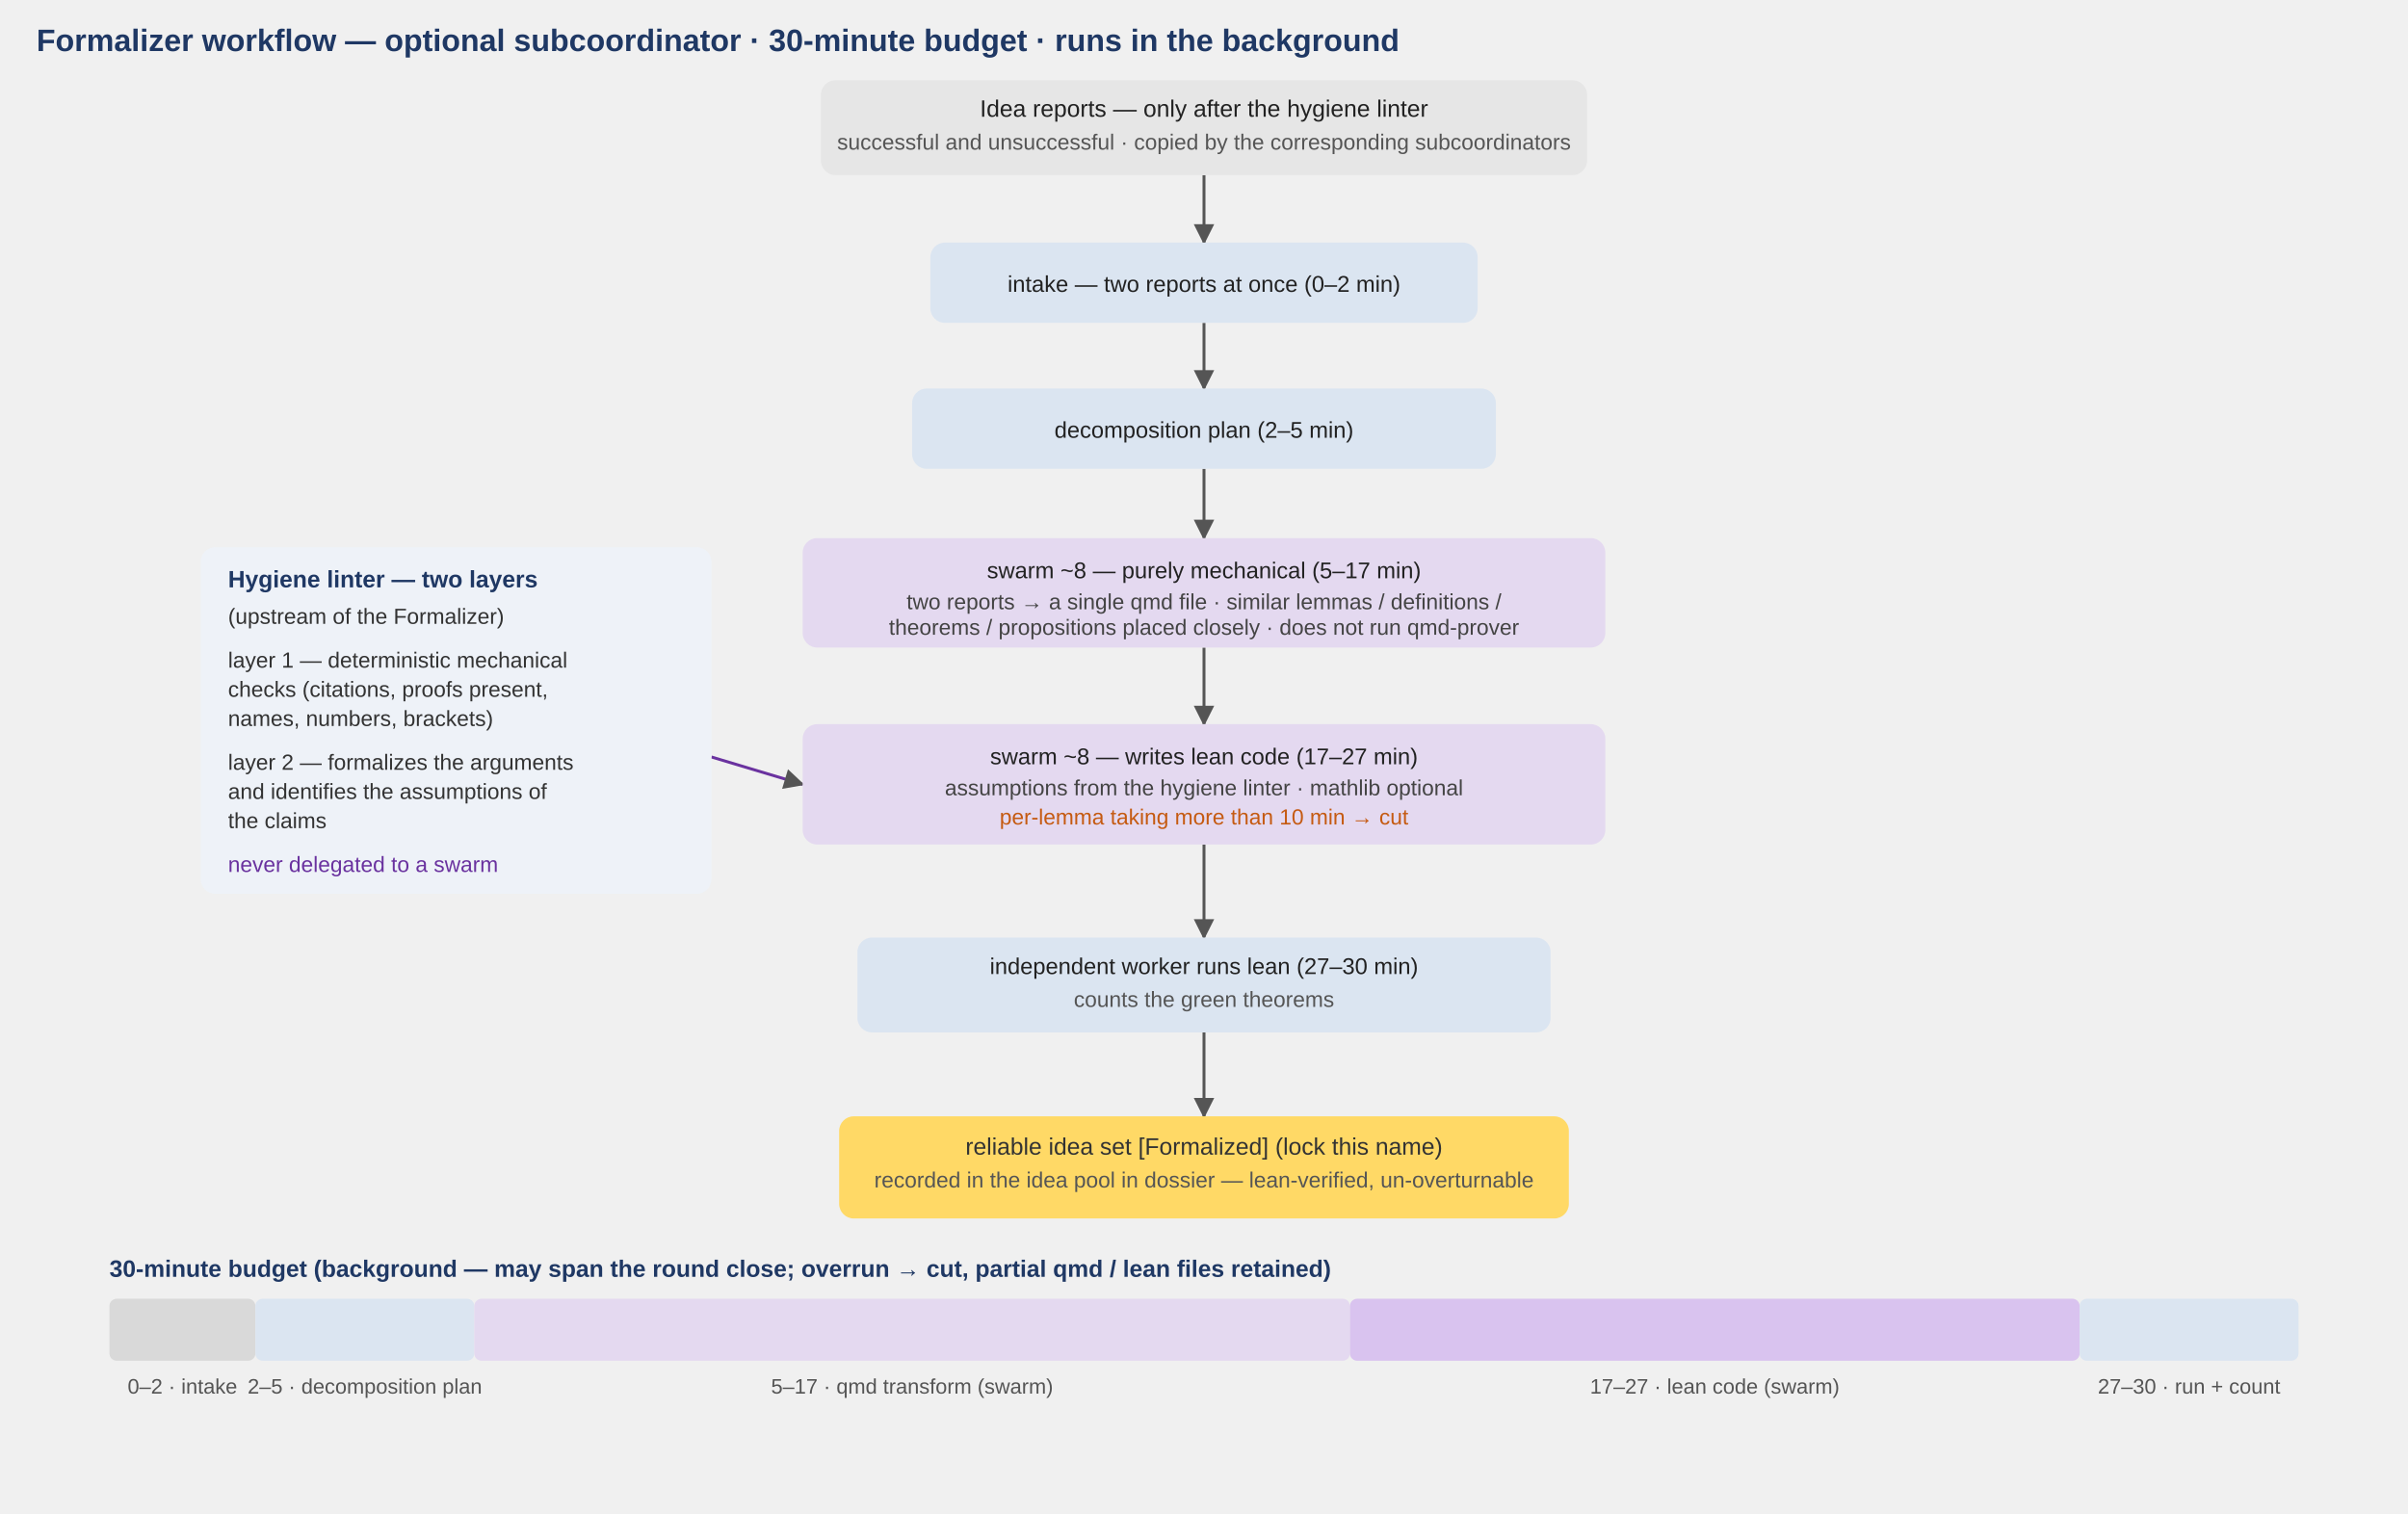
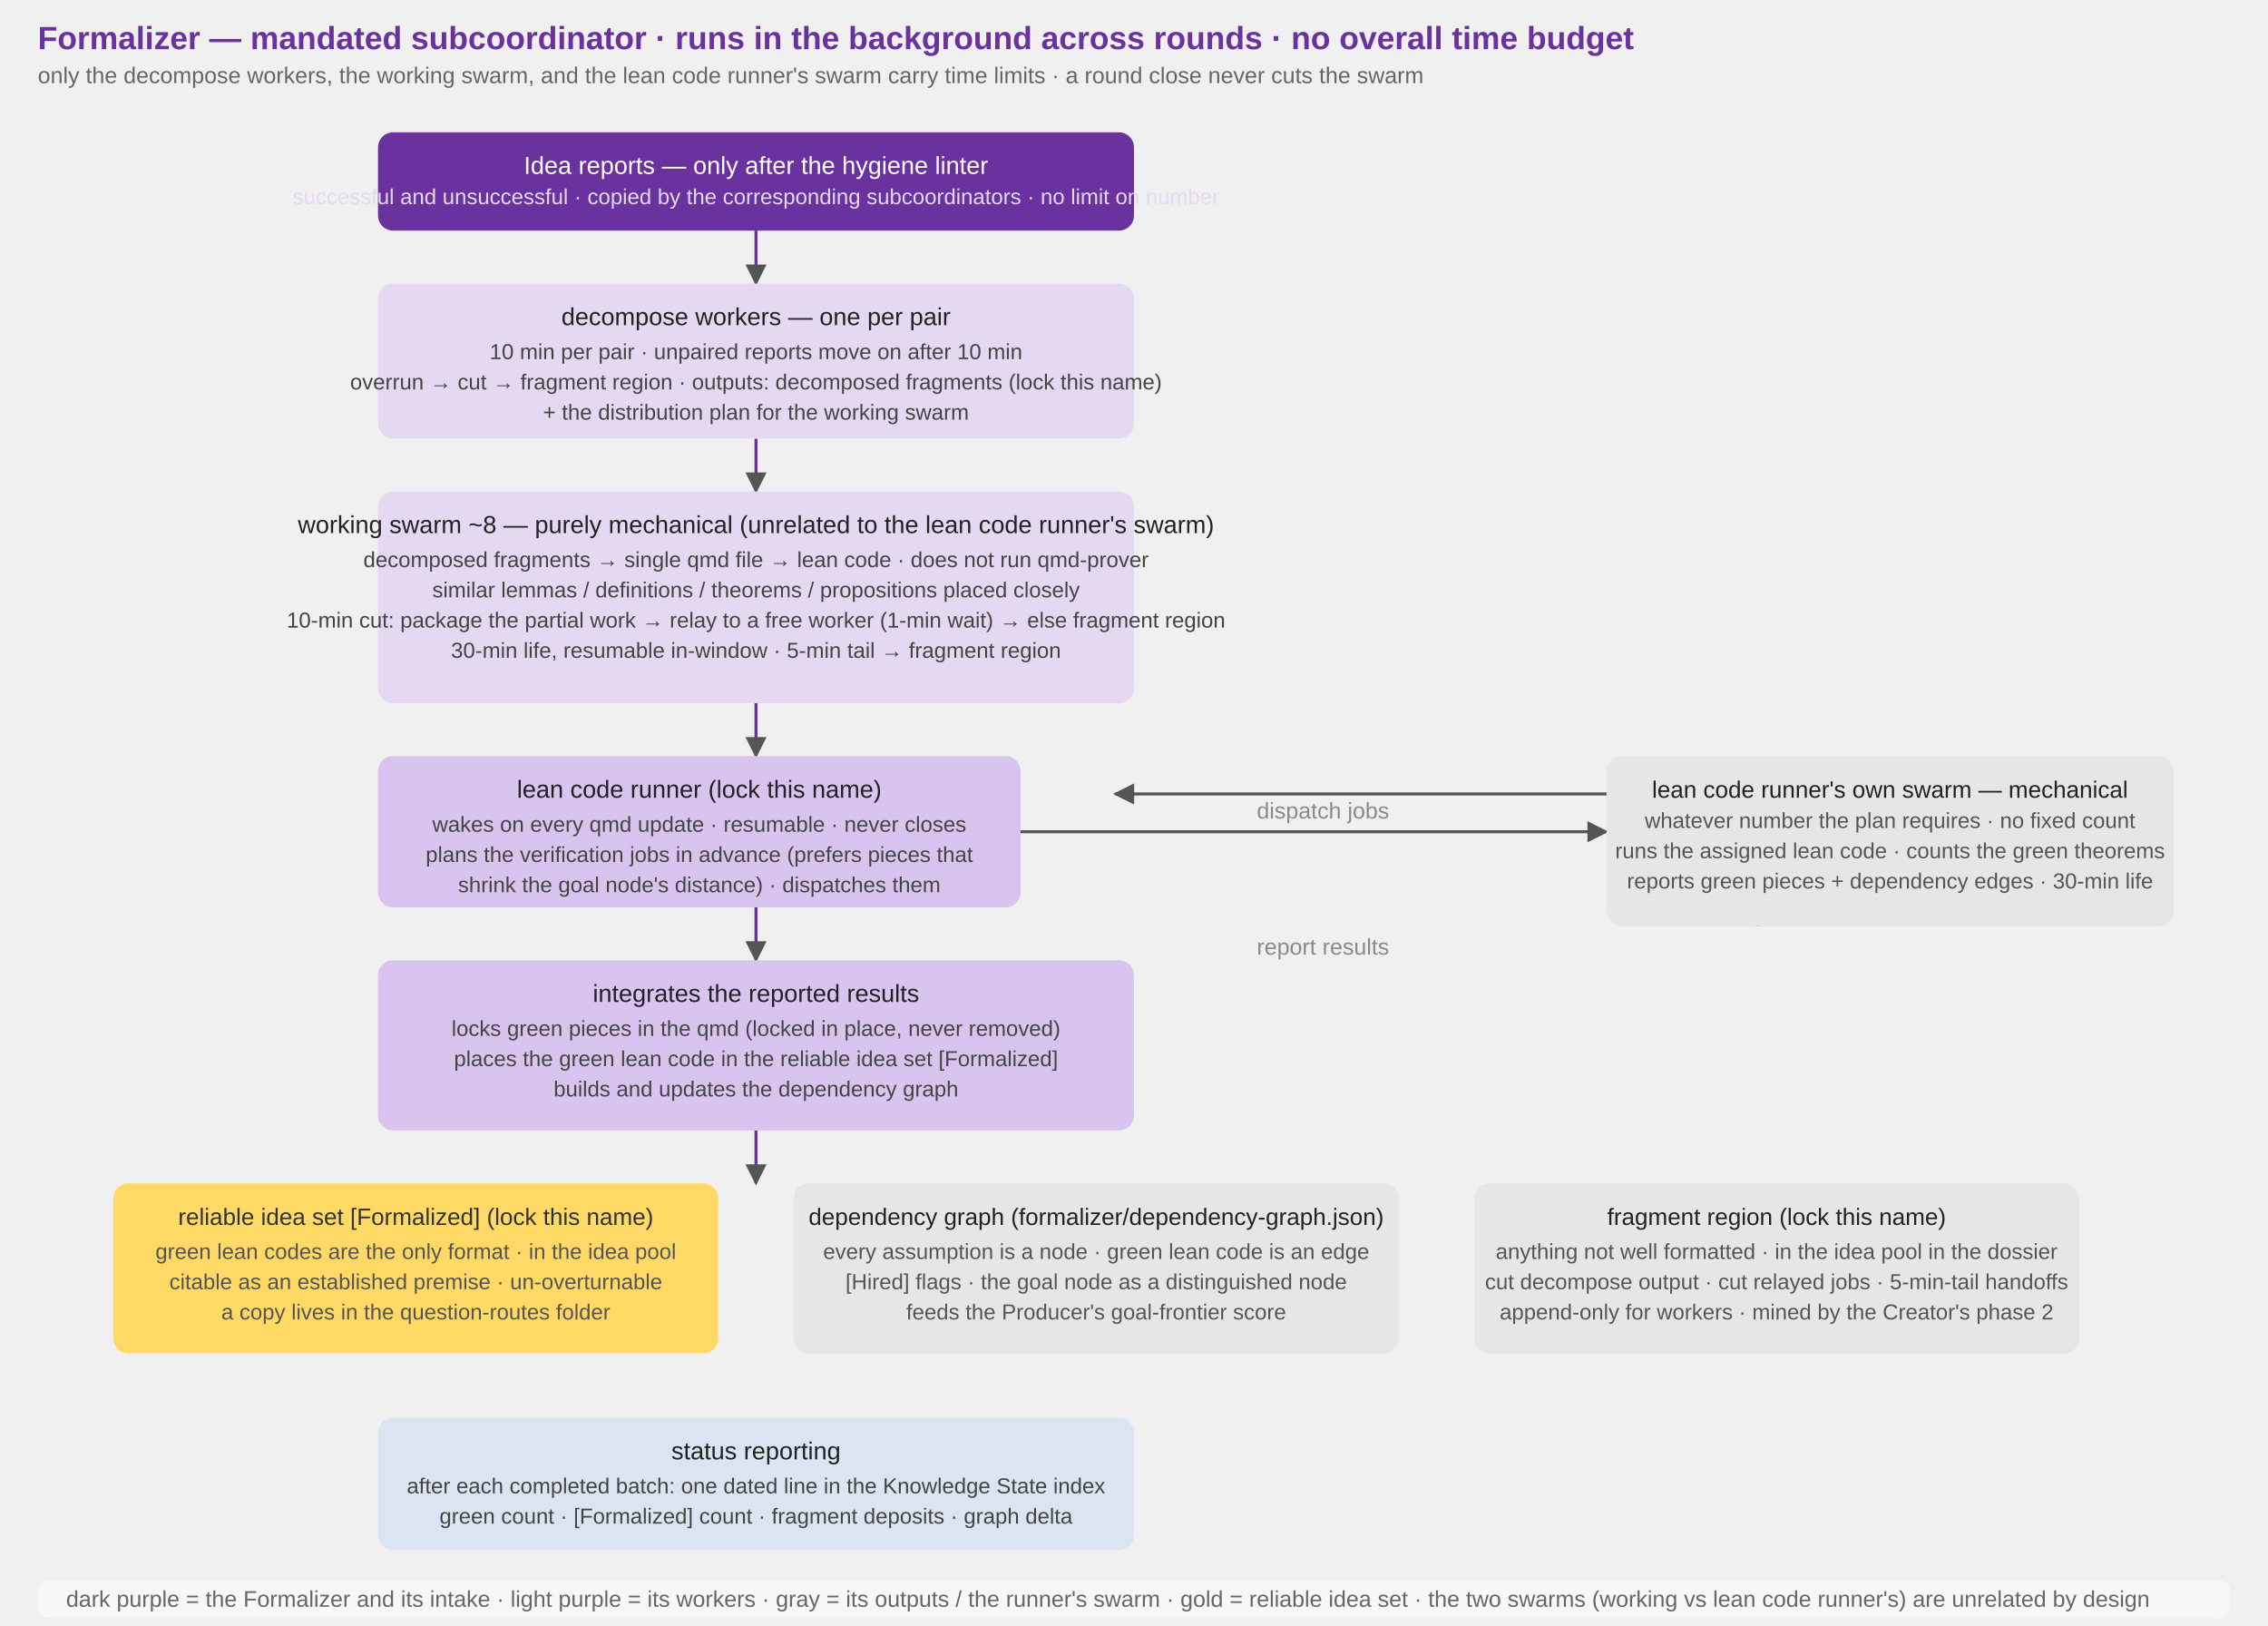
- <svg xmlns="http://www.w3.org/2000/svg" width="1320" height="830" viewBox="0 0 1320 830" font-family="Arial, Helvetica, sans-serif">
+ <svg xmlns="http://www.w3.org/2000/svg" width="1200" height="860" viewBox="0 0 1200 860" font-family="Arial, Helvetica, sans-serif">
  <defs>
    <marker id="arrow" viewBox="0 0 10 10" refX="9" refY="5" markerWidth="7" markerHeight="7" orient="auto-start-reverse">
      <path d="M 0 0 L 10 5 L 0 10 z" fill="#555" />
    </marker>
  </defs>
-   <text x="20" y="28" font-size="17" font-weight="bold" fill="#1f3864">Formalizer workflow — optional subcoordinator · 30-minute budget · runs in the background</text>
+   <text x="20" y="26" font-size="17" font-weight="bold" fill="#6a329f">Formalizer — mandated subcoordinator · runs in the background across rounds · no overall time budget</text>
+   <text x="20" y="44" font-size="12" fill="#666">only the decompose workers, the working swarm, and the lean code runner's swarm carry time limits · a round close never cuts the swarm</text>
+   <g stroke="#6a329f" stroke-width="1.6" fill="none">
+     <path d="M 400 122 L 400 150" marker-end="url(#arrow)" />
+     <path d="M 400 232 L 400 260" marker-end="url(#arrow)" />
+     <path d="M 400 372 L 400 400" marker-end="url(#arrow)" />
+     <path d="M 400 480 L 400 508" marker-end="url(#arrow)" />
+     <path d="M 400 598 L 400 626" marker-end="url(#arrow)" />
+   </g>
  <g stroke="#555" stroke-width="1.6" fill="none">
-     <path d="M 660 96 L 660 133" marker-end="url(#arrow)" />
-     <path d="M 660 177 L 660 213" marker-end="url(#arrow)" />
-     <path d="M 660 257 L 660 295" marker-end="url(#arrow)" />
-     <path d="M 660 355 L 660 397" marker-end="url(#arrow)" />
-     <path d="M 660 463 L 660 514" marker-end="url(#arrow)" />
-     <path d="M 660 566 L 660 612" marker-end="url(#arrow)" />
-   </g>
-   <g stroke="#6a329f" stroke-width="1.6" fill="none">
-     <path d="M 390 415 L 440 430" marker-end="url(#arrow)" />
-   </g>
-   <text x="358" y="408" font-size="11" fill="#6a329f" text-anchor="end">assumptions (layer 2)</text>
-   <g>
-     <rect x="450" y="44" width="420" height="52" rx="8" fill="#e6e6e6" />
-     <text x="660" y="64" text-anchor="middle" font-size="13" fill="#222">Idea reports — only after the hygiene linter</text>
-     <text x="660" y="82" text-anchor="middle" font-size="12" fill="#555">successful and unsuccessful · copied by the corresponding subcoordinators</text>
-     <rect x="510" y="133" width="300" height="44" rx="8" fill="#dbe5f1" />
-     <text x="660" y="160" text-anchor="middle" font-size="12.5" fill="#222">intake — two reports at once (0–2 min)</text>
-     <rect x="500" y="213" width="320" height="44" rx="8" fill="#dbe5f1" />
-     <text x="660" y="240" text-anchor="middle" font-size="12.5" fill="#222">decomposition plan (2–5 min)</text>
-     <rect x="440" y="295" width="440" height="60" rx="8" fill="#e4d9f0" />
-     <text x="660" y="317" text-anchor="middle" font-size="12.5" fill="#222">swarm ~8 — purely mechanical (5–17 min)</text>
-     <text x="660" y="334" text-anchor="middle" font-size="12" fill="#444">two reports → a single qmd file · similar lemmas / definitions /</text>
-     <text x="660" y="348" text-anchor="middle" font-size="12" fill="#444">theorems / propositions placed closely · does not run qmd-prover</text>
-     <rect x="440" y="397" width="440" height="66" rx="8" fill="#e4d9f0" />
-     <text x="660" y="419" text-anchor="middle" font-size="12.5" fill="#222">swarm ~8 — writes lean code (17–27 min)</text>
-     <text x="660" y="436" text-anchor="middle" font-size="12" fill="#444">assumptions from the hygiene linter · mathlib optional</text>
-     <text x="660" y="452" text-anchor="middle" font-size="12" fill="#c55a11">per-lemma taking more than 10 min → cut</text>
-     <rect x="470" y="514" width="380" height="52" rx="8" fill="#dbe5f1" />
-     <text x="660" y="534" text-anchor="middle" font-size="12.5" fill="#222">independent worker runs lean (27–30 min)</text>
-     <text x="660" y="552" text-anchor="middle" font-size="12" fill="#555">counts the green theorems</text>
-     <rect x="460" y="612" width="400" height="56" rx="8" fill="#ffd966" />
-     <text x="660" y="633" text-anchor="middle" font-size="13" fill="#333">reliable idea set [Formalized] (lock this name)</text>
-     <text x="660" y="651" text-anchor="middle" font-size="12" fill="#555">recorded in the idea pool in dossier — lean-verified, un-overturnable</text>
+     <path d="M 540 440 L 850 440" marker-end="url(#arrow)" />
+     <path d="M 930 490 L 930 420 L 590 420" marker-end="url(#arrow)" />
  </g>
  <g>
-     <rect x="110" y="300" width="280" height="190" rx="8" fill="#eef2f8" />
-     <text x="125" y="322" font-size="13" font-weight="bold" fill="#1f3864">Hygiene linter — two layers</text>
-     <text x="125" y="342" font-size="12" fill="#333">(upstream of the Formalizer)</text>
-     <text x="125" y="366" font-size="12" fill="#333">layer 1 — deterministic mechanical</text>
-     <text x="125" y="382" font-size="12" fill="#333">checks (citations, proofs present,</text>
-     <text x="125" y="398" font-size="12" fill="#333">names, numbers, brackets)</text>
-     <text x="125" y="422" font-size="12" fill="#333">layer 2 — formalizes the arguments</text>
-     <text x="125" y="438" font-size="12" fill="#333">and identifies the assumptions of</text>
-     <text x="125" y="454" font-size="12" fill="#333">the claims</text>
-     <text x="125" y="478" font-size="12" fill="#6a329f">never delegated to a swarm</text>
+     <rect x="200" y="70" width="400" height="52" rx="8" fill="#6a329f" />
+     <text x="400" y="92" text-anchor="middle" font-size="13" fill="#fff">Idea reports — only after the hygiene linter</text>
+     <text x="400" y="108" text-anchor="middle" font-size="11.5" fill="#e4d9f0">successful and unsuccessful · copied by the corresponding subcoordinators · no limit on number</text>
+     <rect x="200" y="150" width="400" height="82" rx="8" fill="#e4d9f0" />
+     <text x="400" y="172" text-anchor="middle" font-size="13" fill="#222">decompose workers — one per pair</text>
+     <text x="400" y="190" text-anchor="middle" font-size="11.5" fill="#444">10 min per pair · unpaired reports move on after 10 min</text>
+     <text x="400" y="206" text-anchor="middle" font-size="11.5" fill="#444">overrun → cut → fragment region · outputs: decomposed fragments (lock this name)</text>
+     <text x="400" y="222" text-anchor="middle" font-size="11.5" fill="#444">+ the distribution plan for the working swarm</text>
+     <rect x="200" y="260" width="400" height="112" rx="8" fill="#e4d9f0" />
+     <text x="400" y="282" text-anchor="middle" font-size="13" fill="#222">working swarm ~8 — purely mechanical (unrelated to the lean code runner's swarm)</text>
+     <text x="400" y="300" text-anchor="middle" font-size="11.5" fill="#444">decomposed fragments → single qmd file → lean code · does not run qmd-prover</text>
+     <text x="400" y="316" text-anchor="middle" font-size="11.5" fill="#444">similar lemmas / definitions / theorems / propositions placed closely</text>
+     <text x="400" y="332" text-anchor="middle" font-size="11.5" fill="#444">10-min cut: package the partial work → relay to a free worker (1-min wait) → else fragment region</text>
+     <text x="400" y="348" text-anchor="middle" font-size="11.5" fill="#444">30-min life, resumable in-window · 5-min tail → fragment region</text>
+     <rect x="200" y="400" width="340" height="80" rx="8" fill="#d9c3ef" />
+     <text x="370" y="422" text-anchor="middle" font-size="13" fill="#222">lean code runner (lock this name)</text>
+     <text x="370" y="440" text-anchor="middle" font-size="11.5" fill="#444">wakes on every qmd update · resumable · never closes</text>
+     <text x="370" y="456" text-anchor="middle" font-size="11.5" fill="#444">plans the verification jobs in advance (prefers pieces that</text>
+     <text x="370" y="472" text-anchor="middle" font-size="11.5" fill="#444">shrink the goal node's distance) · dispatches them</text>
+     <rect x="850" y="400" width="300" height="90" rx="8" fill="#e6e6e6" />
+     <text x="1000" y="422" text-anchor="middle" font-size="12.5" fill="#222">lean code runner's own swarm — mechanical</text>
+     <text x="1000" y="438" text-anchor="middle" font-size="11.5" fill="#555">whatever number the plan requires · no fixed count</text>
+     <text x="1000" y="454" text-anchor="middle" font-size="11.5" fill="#555">runs the assigned lean code · counts the green theorems</text>
+     <text x="1000" y="470" text-anchor="middle" font-size="11.5" fill="#555">reports green pieces + dependency edges · 30-min life</text>
+     <rect x="200" y="508" width="400" height="90" rx="8" fill="#d9c3ef" />
+     <text x="400" y="530" text-anchor="middle" font-size="13" fill="#222">integrates the reported results</text>
+     <text x="400" y="548" text-anchor="middle" font-size="11.5" fill="#444">locks green pieces in the qmd (locked in place, never removed)</text>
+     <text x="400" y="564" text-anchor="middle" font-size="11.5" fill="#444">places the green lean code in the reliable idea set [Formalized]</text>
+     <text x="400" y="580" text-anchor="middle" font-size="11.5" fill="#444">builds and updates the dependency graph</text>
+     <rect x="60" y="626" width="320" height="90" rx="8" fill="#ffd966" />
+     <text x="220" y="648" text-anchor="middle" font-size="12.5" fill="#333">reliable idea set [Formalized] (lock this name)</text>
+     <text x="220" y="666" text-anchor="middle" font-size="11.5" fill="#555">green lean codes are the only format · in the idea pool</text>
+     <text x="220" y="682" text-anchor="middle" font-size="11.5" fill="#555">citable as an established premise · un-overturnable</text>
+     <text x="220" y="698" text-anchor="middle" font-size="11.5" fill="#555">a copy lives in the question-routes folder</text>
+     <rect x="420" y="626" width="320" height="90" rx="8" fill="#e6e6e6" />
+     <text x="580" y="648" text-anchor="middle" font-size="12.5" fill="#222">dependency graph (formalizer/dependency-graph.json)</text>
+     <text x="580" y="666" text-anchor="middle" font-size="11.5" fill="#555">every assumption is a node · green lean code is an edge</text>
+     <text x="580" y="682" text-anchor="middle" font-size="11.5" fill="#555">[Hired] flags · the goal node as a distinguished node</text>
+     <text x="580" y="698" text-anchor="middle" font-size="11.5" fill="#555">feeds the Producer's goal-frontier score</text>
+     <rect x="780" y="626" width="320" height="90" rx="8" fill="#e6e6e6" />
+     <text x="940" y="648" text-anchor="middle" font-size="12.5" fill="#222">fragment region (lock this name)</text>
+     <text x="940" y="666" text-anchor="middle" font-size="11.5" fill="#555">anything not well formatted · in the idea pool in the dossier</text>
+     <text x="940" y="682" text-anchor="middle" font-size="11.5" fill="#555">cut decompose output · cut relayed jobs · 5-min-tail handoffs</text>
+     <text x="940" y="698" text-anchor="middle" font-size="11.5" fill="#555">append-only for workers · mined by the Creator's phase 2</text>
+     <rect x="200" y="750" width="400" height="70" rx="8" fill="#dbe5f1" />
+     <text x="400" y="772" text-anchor="middle" font-size="13" fill="#222">status reporting</text>
+     <text x="400" y="790" text-anchor="middle" font-size="11.5" fill="#444">after each completed batch: one dated line in the Knowledge State index</text>
+     <text x="400" y="806" text-anchor="middle" font-size="11.5" fill="#444">green count · [Formalized] count · fragment deposits · graph delta</text>
  </g>
-   <g>
-     <text x="60" y="700" font-size="13" font-weight="bold" fill="#1f3864">30-minute budget (background — may span the round close; overrun → cut, partial qmd / lean files retained)</text>
-     <rect x="60" y="712" width="80" height="34" rx="4" fill="#d9d9d9" />
-     <rect x="140" y="712" width="120" height="34" rx="4" fill="#dbe5f1" />
-     <rect x="260" y="712" width="480" height="34" rx="4" fill="#e4d9f0" />
-     <rect x="740" y="712" width="400" height="34" rx="4" fill="#d9c3ef" />
-     <rect x="1140" y="712" width="120" height="34" rx="4" fill="#dbe5f1" />
-     <g font-size="11.5" fill="#555">
-       <text x="100" y="764" text-anchor="middle">0–2 · intake</text>
-       <text x="200" y="764" text-anchor="middle">2–5 · decomposition plan</text>
-       <text x="500" y="764" text-anchor="middle">5–17 · qmd transform (swarm)</text>
-       <text x="940" y="764" text-anchor="middle">17–27 · lean code (swarm)</text>
-       <text x="1200" y="764" text-anchor="middle">27–30 · run + count</text>
-     </g>
+   <g font-size="12" fill="#8a8a8a">
+     <text x="700" y="433" text-anchor="middle">dispatch jobs</text>
+     <text x="700" y="505" text-anchor="middle">report results</text>
+   </g>
+   <g font-size="12" fill="#666">
+     <rect x="20" y="836" width="1160" height="20" rx="6" fill="#f7f7f7" />
+     <text x="35" y="850">dark purple = the Formalizer and its intake · light purple = its workers · gray = its outputs / the runner's swarm · gold = reliable idea set · the two swarms (working vs lean code runner's) are unrelated by design</text>
  </g>
</svg>
